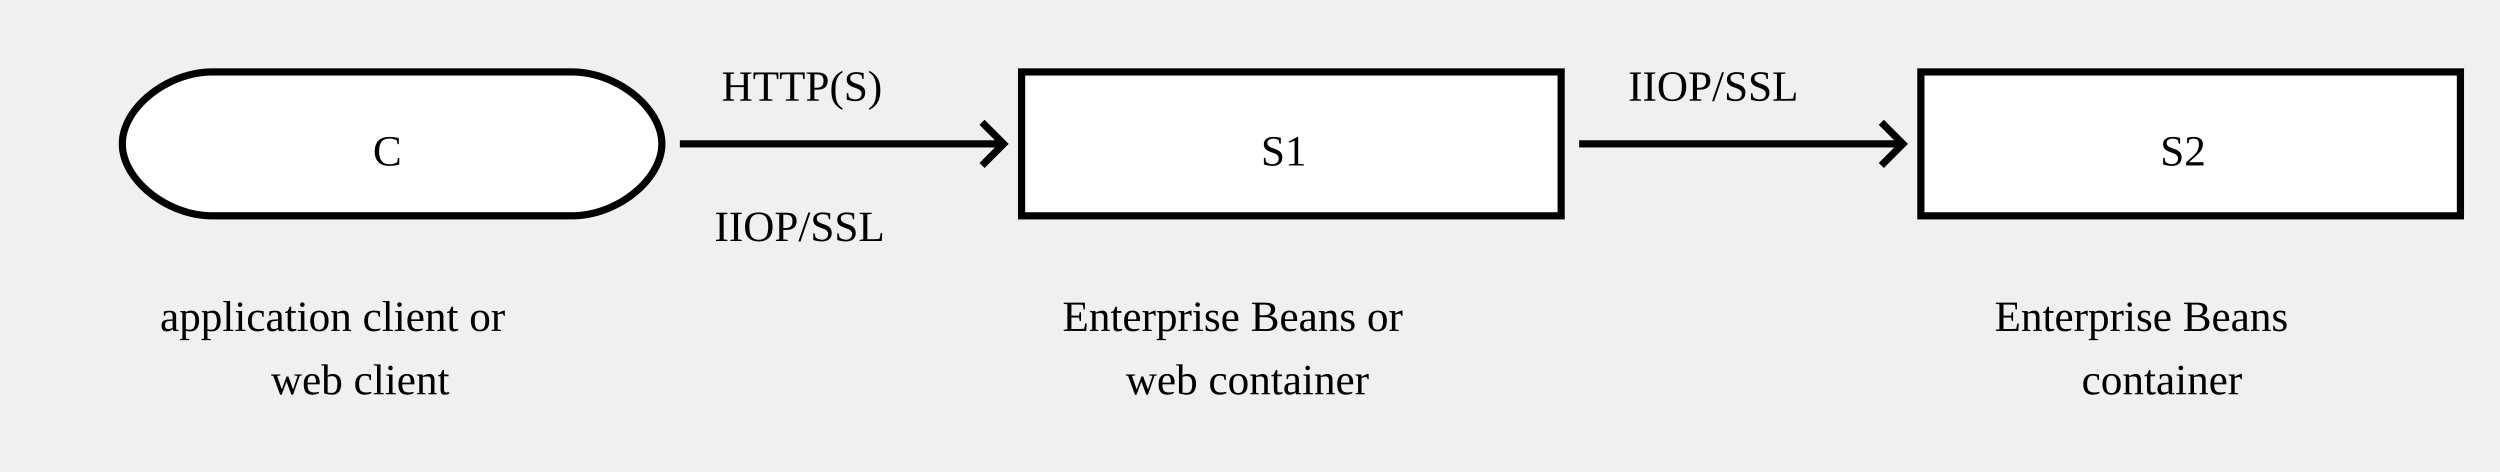
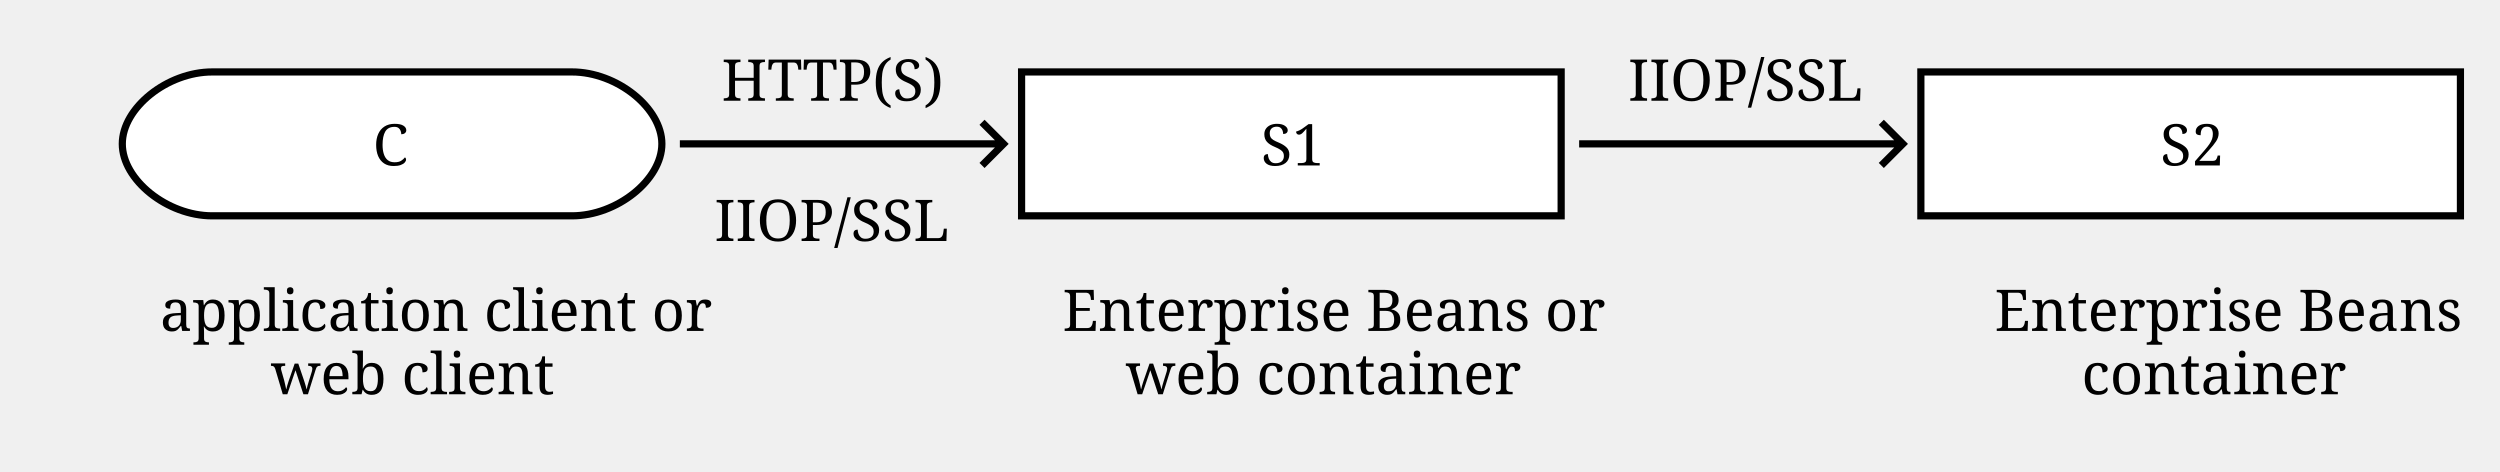
- <svg xmlns="http://www.w3.org/2000/svg" width="695" height="131">
+ <svg xmlns="http://www.w3.org/2000/svg" width="695" height="131" font-family="serif" font-size="16">
  <path fill="#fff" stroke="#000" stroke-width="2" d="M59 20h100c12.5 0 25 10 25 20s-12.5 20-25 20H59c-12.5 0-25-10-25-20s12.5-20 25-20" />
  <text x="42" y="46">
    <tspan x="103.664" y="46">C</tspan>
  </text>
  <text x="42" y="92">
    <tspan x="44.484" y="92">application client or</tspan>
    <tspan x="75.313" y="109.609">web client</tspan>
  </text>
  <path fill="none" stroke="#000" stroke-width="2" d="M189 40h90m-6-6l6 6-6 6" />
  <text x="201" y="28">
    <tspan x="200.586" y="28">HTTP(S)</tspan>
  </text>
  <text x="201" y="67">
    <tspan x="198.617" y="67">IIOP/SSL</tspan>
  </text>
  <path fill="#fff" stroke="#000" stroke-width="2" d="M284 20h150v40H284z" />
  <text x="292" y="46">
    <tspan x="350.547" y="46">S1</tspan>
  </text>
  <text x="292" y="92">
    <tspan x="295.367" y="92">Enterprise Beans or</tspan>
    <tspan x="312.961" y="109.609">web container</tspan>
  </text>
  <path fill="none" stroke="#000" stroke-width="2" d="M439 40h90m-6-6l6 6-6 6" />
  <text x="455" y="28">
    <tspan x="452.617" y="28">IIOP/SSL</tspan>
  </text>
  <path fill="#fff" stroke="#000" stroke-width="2" d="M534 20h150v40H534z" />
  <text x="542" y="46">
    <tspan x="600.547" y="46">S2</tspan>
  </text>
  <text x="542" y="92">
    <tspan x="554.484" y="92">Enterprise Beans</tspan>
    <tspan x="578.695" y="109.609">container</tspan>
  </text>
</svg>
